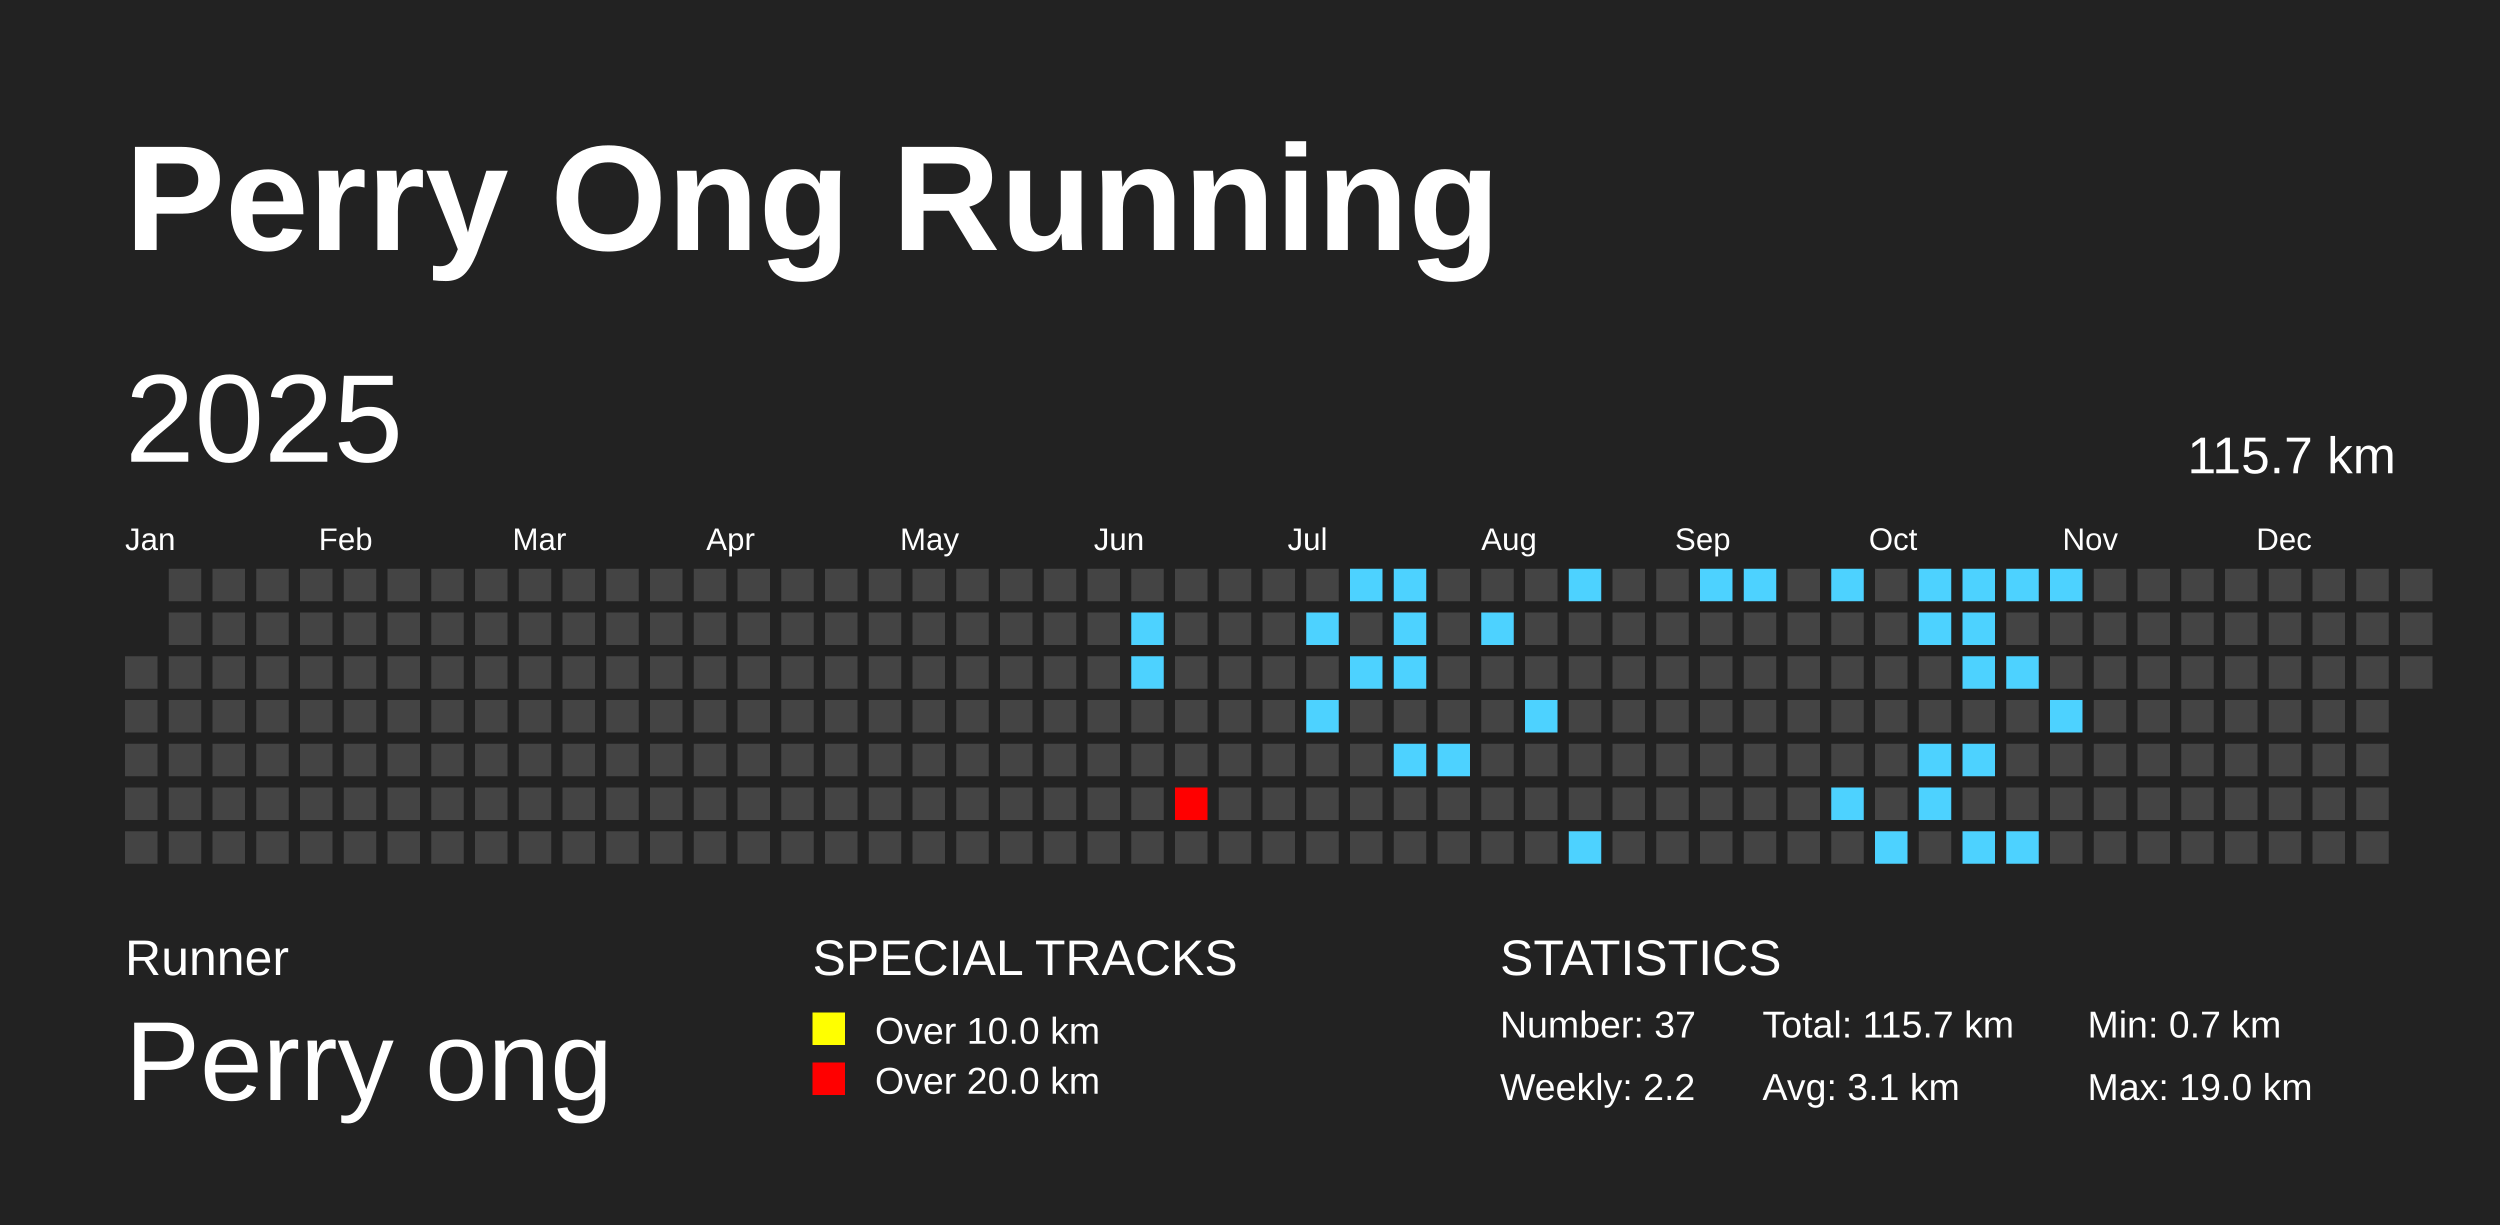
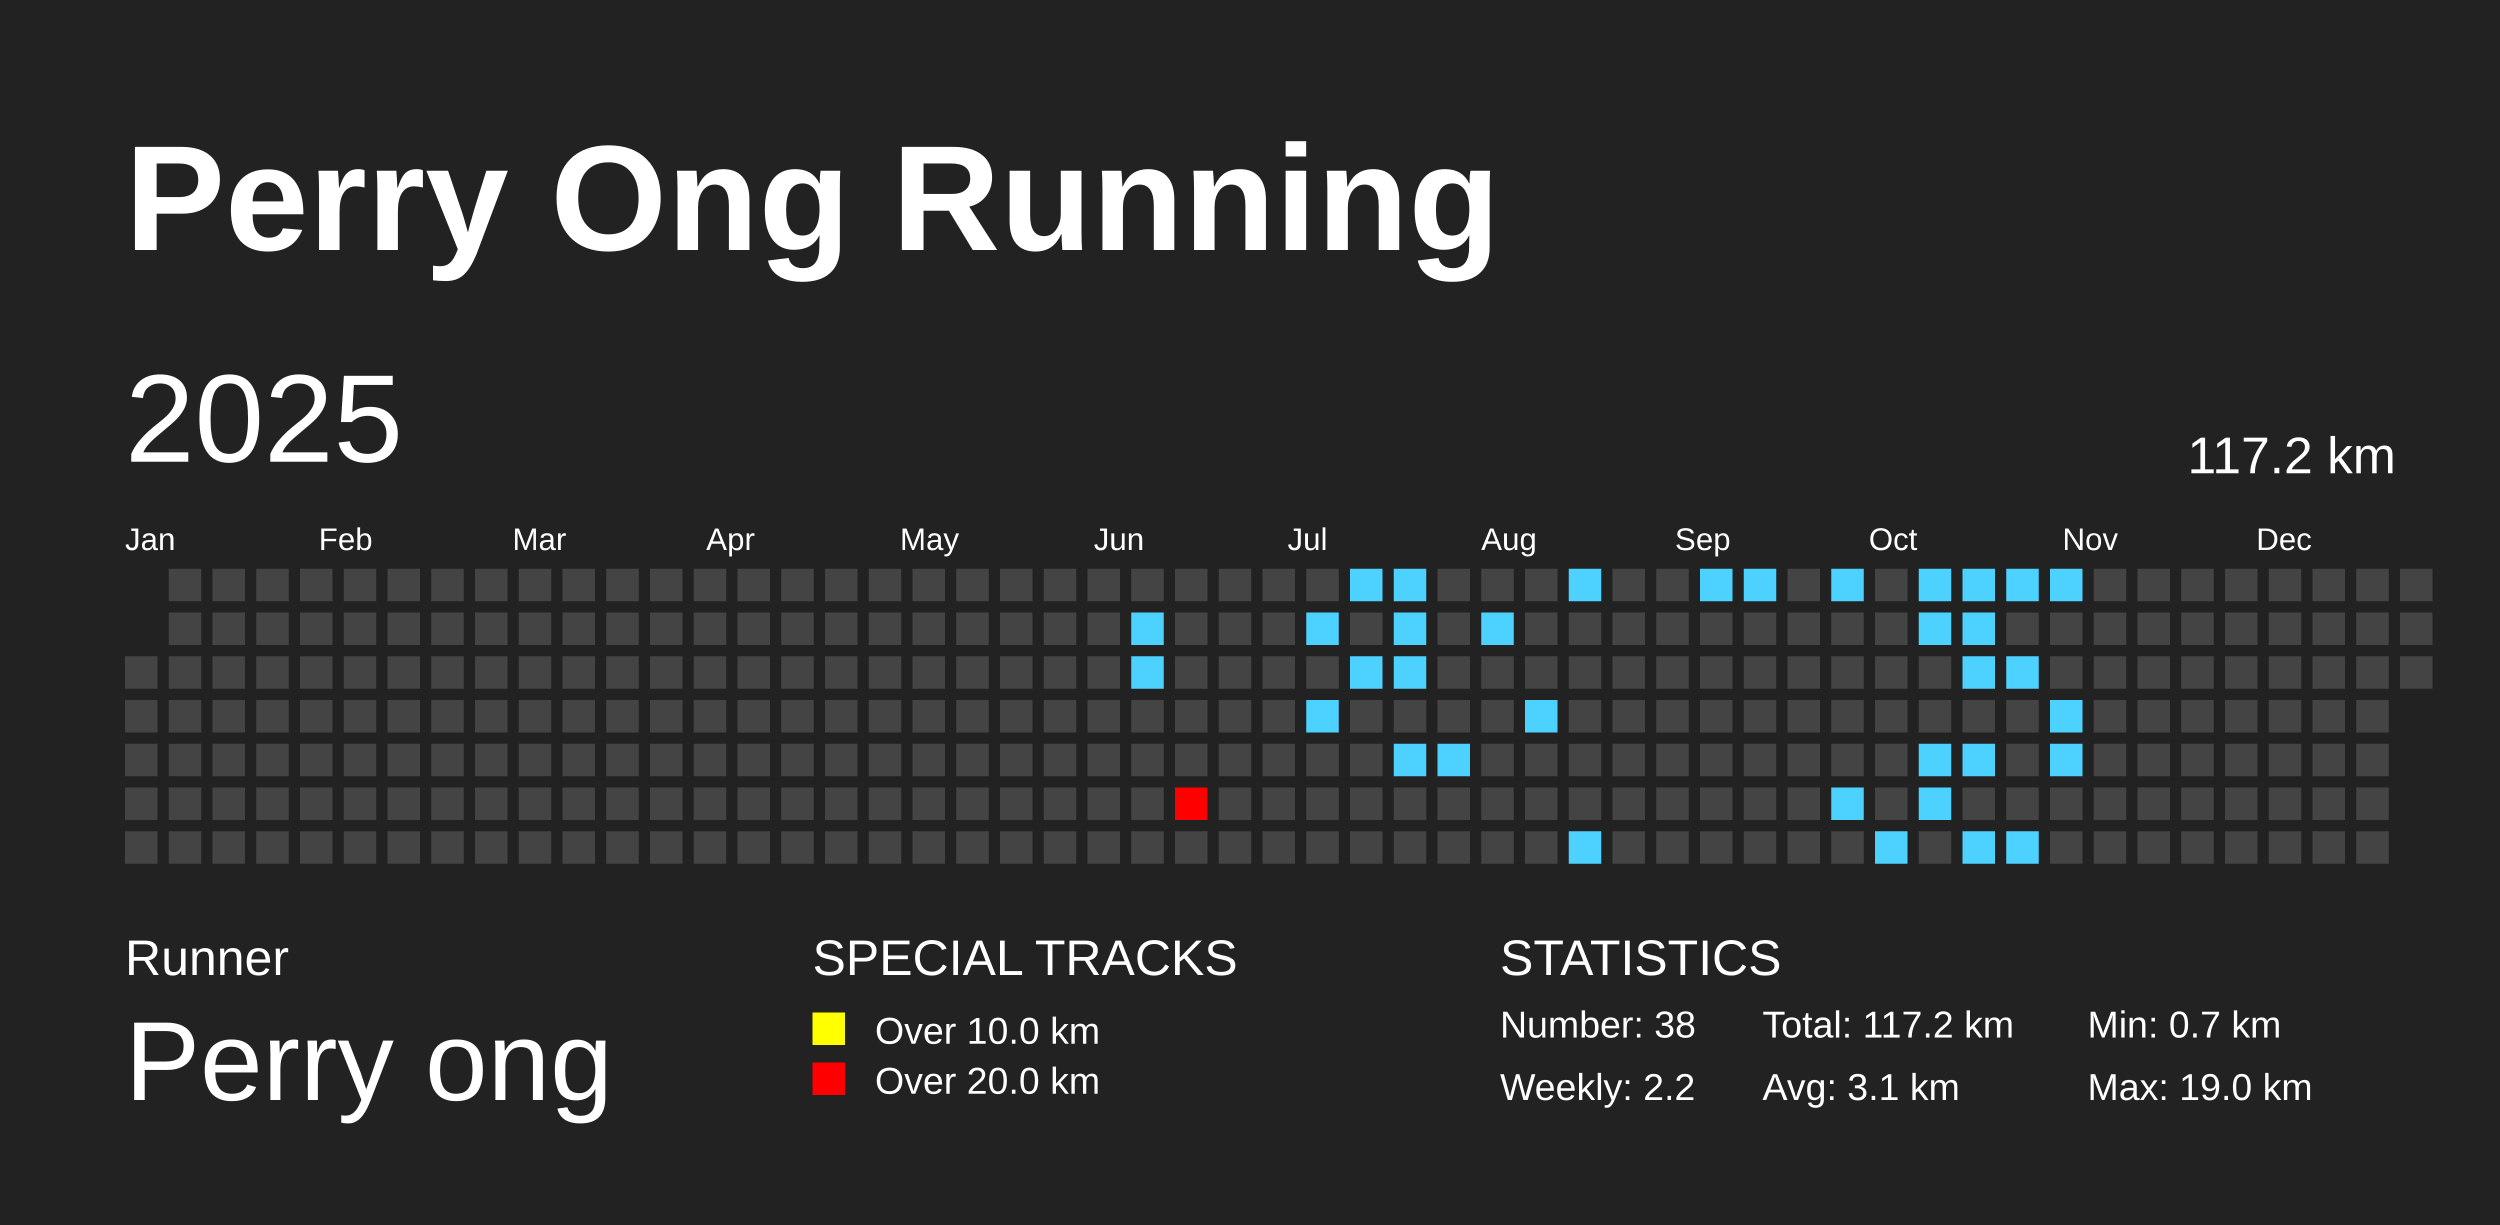
<svg xmlns="http://www.w3.org/2000/svg" baseProfile="full" height="98mm" version="1.1" viewBox="0,0,200,98" width="200mm">
  <defs />
  <rect fill="#222222" height="98" width="200" x="0" y="0" />
  <text fill="#FFFFFF" style="font-size:12px; font-family:Arial; font-weight:bold;" x="10" y="20">Perry Ong Running</text>
  <text fill="#FFFFFF" style="font-size:4px; font-family:Arial" x="10" y="78">Runner</text>
  <text fill="#FFFFFF" style="font-size:9px; font-family:Arial" x="10" y="88">Perry ong</text>
  <text fill="#FFFFFF" style="font-size:4px; font-family:Arial" x="65" y="78">SPECIAL TRACKS</text>
  <rect fill="yellow" height="2.6" width="2.6" x="65" y="81" />
  <text fill="#FFFFFF" style="font-size:3px; font-family:Arial" x="70" y="83.5">Over 10.0 km</text>
  <rect fill="red" height="2.6" width="2.6" x="65" y="85" />
  <text fill="#FFFFFF" style="font-size:3px; font-family:Arial" x="70" y="87.5">Over 20.0 km</text>
  <text fill="#FFFFFF" style="font-size:4px; font-family:Arial" x="120" y="78">STATISTICS</text>
-   <text fill="#FFFFFF" style="font-size:3px; font-family:Arial" x="120" y="83">Number: 37</text>
+   <text fill="#FFFFFF" style="font-size:3px; font-family:Arial" x="120" y="83">Number: 38</text>
  <text fill="#FFFFFF" style="font-size:3px; font-family:Arial" x="120" y="88">Weekly: 2.2</text>
-   <text fill="#FFFFFF" style="font-size:3px; font-family:Arial" x="141" y="83">Total: 115.7 km</text>
+   <text fill="#FFFFFF" style="font-size:3px; font-family:Arial" x="141" y="83">Total: 117.2 km</text>
  <text fill="#FFFFFF" style="font-size:3px; font-family:Arial" x="141" y="88">Avg: 3.1 km</text>
  <text fill="#FFFFFF" style="font-size:3px; font-family:Arial" x="167" y="83">Min: 0.7 km</text>
  <text fill="#FFFFFF" style="font-size:3px; font-family:Arial" x="167" y="88">Max: 19.0 km</text>
  <text dominant-baseline="hanging" fill="#FFFFFF" style="font-size:10.0px; font-family:Arial;" x="10" y="30">2025</text>
-   <text dominant-baseline="hanging" fill="#FFFFFF" style="font-size:4.125px; font-family:Arial;" x="175" y="35">115.7 km</text>
+   <text dominant-baseline="hanging" fill="#FFFFFF" style="font-size:4.125px; font-family:Arial;" x="175" y="35">117.2 km</text>
  <text fill="#FFFFFF" style="font-size:2.5px; font-family:Arial" x="10.0" y="44">Jan</text>
  <text fill="#FFFFFF" style="font-size:2.5px; font-family:Arial" x="25.5" y="44">Feb</text>
  <text fill="#FFFFFF" style="font-size:2.5px; font-family:Arial" x="41.0" y="44">Mar</text>
  <text fill="#FFFFFF" style="font-size:2.5px; font-family:Arial" x="56.5" y="44">Apr</text>
  <text fill="#FFFFFF" style="font-size:2.5px; font-family:Arial" x="72.0" y="44">May</text>
  <text fill="#FFFFFF" style="font-size:2.5px; font-family:Arial" x="87.5" y="44">Jun</text>
  <text fill="#FFFFFF" style="font-size:2.5px; font-family:Arial" x="103.0" y="44">Jul</text>
  <text fill="#FFFFFF" style="font-size:2.5px; font-family:Arial" x="118.5" y="44">Aug</text>
  <text fill="#FFFFFF" style="font-size:2.5px; font-family:Arial" x="134.0" y="44">Sep</text>
  <text fill="#FFFFFF" style="font-size:2.5px; font-family:Arial" x="149.5" y="44">Oct</text>
  <text fill="#FFFFFF" style="font-size:2.5px; font-family:Arial" x="165.0" y="44">Nov</text>
  <text fill="#FFFFFF" style="font-size:2.5px; font-family:Arial" x="180.5" y="44">Dec</text>
  <rect fill="#444444" height="2.6" width="2.6" x="10.0" y="52.5" />
  <rect fill="#444444" height="2.6" width="2.6" x="10.0" y="56.0" />
  <rect fill="#444444" height="2.6" width="2.6" x="10.0" y="59.5" />
  <rect fill="#444444" height="2.6" width="2.6" x="10.0" y="63.0" />
  <rect fill="#444444" height="2.6" width="2.6" x="10.0" y="66.5" />
  <rect fill="#444444" height="2.6" width="2.6" x="13.5" y="45.5" />
  <rect fill="#444444" height="2.6" width="2.6" x="13.5" y="49.0" />
  <rect fill="#444444" height="2.6" width="2.6" x="13.5" y="52.5" />
  <rect fill="#444444" height="2.6" width="2.6" x="13.5" y="56.0" />
  <rect fill="#444444" height="2.6" width="2.6" x="13.5" y="59.5" />
  <rect fill="#444444" height="2.6" width="2.6" x="13.5" y="63.0" />
  <rect fill="#444444" height="2.6" width="2.6" x="13.5" y="66.5" />
  <rect fill="#444444" height="2.6" width="2.6" x="17.0" y="45.5" />
  <rect fill="#444444" height="2.6" width="2.6" x="17.0" y="49.0" />
  <rect fill="#444444" height="2.6" width="2.6" x="17.0" y="52.5" />
  <rect fill="#444444" height="2.6" width="2.6" x="17.0" y="56.0" />
  <rect fill="#444444" height="2.6" width="2.6" x="17.0" y="59.5" />
  <rect fill="#444444" height="2.6" width="2.6" x="17.0" y="63.0" />
  <rect fill="#444444" height="2.6" width="2.6" x="17.0" y="66.5" />
  <rect fill="#444444" height="2.6" width="2.6" x="20.5" y="45.5" />
  <rect fill="#444444" height="2.6" width="2.6" x="20.5" y="49.0" />
  <rect fill="#444444" height="2.6" width="2.6" x="20.5" y="52.5" />
  <rect fill="#444444" height="2.6" width="2.6" x="20.5" y="56.0" />
  <rect fill="#444444" height="2.6" width="2.6" x="20.5" y="59.5" />
  <rect fill="#444444" height="2.6" width="2.6" x="20.5" y="63.0" />
  <rect fill="#444444" height="2.6" width="2.6" x="20.5" y="66.5" />
  <rect fill="#444444" height="2.6" width="2.6" x="24.0" y="45.5" />
  <rect fill="#444444" height="2.6" width="2.6" x="24.0" y="49.0" />
  <rect fill="#444444" height="2.6" width="2.6" x="24.0" y="52.5" />
  <rect fill="#444444" height="2.6" width="2.6" x="24.0" y="56.0" />
  <rect fill="#444444" height="2.6" width="2.6" x="24.0" y="59.5" />
  <rect fill="#444444" height="2.6" width="2.6" x="24.0" y="63.0" />
  <rect fill="#444444" height="2.6" width="2.6" x="24.0" y="66.5" />
  <rect fill="#444444" height="2.6" width="2.6" x="27.5" y="45.5" />
  <rect fill="#444444" height="2.6" width="2.6" x="27.5" y="49.0" />
  <rect fill="#444444" height="2.6" width="2.6" x="27.5" y="52.5" />
  <rect fill="#444444" height="2.6" width="2.6" x="27.5" y="56.0" />
  <rect fill="#444444" height="2.6" width="2.6" x="27.5" y="59.5" />
  <rect fill="#444444" height="2.6" width="2.6" x="27.5" y="63.0" />
  <rect fill="#444444" height="2.6" width="2.6" x="27.5" y="66.5" />
  <rect fill="#444444" height="2.6" width="2.6" x="31.0" y="45.5" />
  <rect fill="#444444" height="2.6" width="2.6" x="31.0" y="49.0" />
  <rect fill="#444444" height="2.6" width="2.6" x="31.0" y="52.5" />
  <rect fill="#444444" height="2.6" width="2.6" x="31.0" y="56.0" />
  <rect fill="#444444" height="2.6" width="2.6" x="31.0" y="59.5" />
  <rect fill="#444444" height="2.6" width="2.6" x="31.0" y="63.0" />
  <rect fill="#444444" height="2.6" width="2.6" x="31.0" y="66.5" />
  <rect fill="#444444" height="2.6" width="2.6" x="34.5" y="45.5" />
  <rect fill="#444444" height="2.6" width="2.6" x="34.5" y="49.0" />
  <rect fill="#444444" height="2.6" width="2.6" x="34.5" y="52.5" />
  <rect fill="#444444" height="2.6" width="2.6" x="34.5" y="56.0" />
  <rect fill="#444444" height="2.6" width="2.6" x="34.5" y="59.5" />
  <rect fill="#444444" height="2.6" width="2.6" x="34.5" y="63.0" />
  <rect fill="#444444" height="2.6" width="2.6" x="34.5" y="66.5" />
  <rect fill="#444444" height="2.6" width="2.6" x="38.0" y="45.5" />
  <rect fill="#444444" height="2.6" width="2.6" x="38.0" y="49.0" />
  <rect fill="#444444" height="2.6" width="2.6" x="38.0" y="52.5" />
  <rect fill="#444444" height="2.6" width="2.6" x="38.0" y="56.0" />
  <rect fill="#444444" height="2.6" width="2.6" x="38.0" y="59.5" />
  <rect fill="#444444" height="2.6" width="2.6" x="38.0" y="63.0" />
  <rect fill="#444444" height="2.6" width="2.6" x="38.0" y="66.5" />
  <rect fill="#444444" height="2.6" width="2.6" x="41.5" y="45.5" />
  <rect fill="#444444" height="2.6" width="2.6" x="41.5" y="49.0" />
  <rect fill="#444444" height="2.6" width="2.6" x="41.5" y="52.5" />
  <rect fill="#444444" height="2.6" width="2.6" x="41.5" y="56.0" />
  <rect fill="#444444" height="2.6" width="2.6" x="41.5" y="59.5" />
  <rect fill="#444444" height="2.6" width="2.6" x="41.5" y="63.0" />
  <rect fill="#444444" height="2.6" width="2.6" x="41.5" y="66.5" />
  <rect fill="#444444" height="2.6" width="2.6" x="45.0" y="45.5" />
  <rect fill="#444444" height="2.6" width="2.6" x="45.0" y="49.0" />
  <rect fill="#444444" height="2.6" width="2.6" x="45.0" y="52.5" />
  <rect fill="#444444" height="2.6" width="2.6" x="45.0" y="56.0" />
  <rect fill="#444444" height="2.6" width="2.6" x="45.0" y="59.5" />
  <rect fill="#444444" height="2.6" width="2.6" x="45.0" y="63.0" />
  <rect fill="#444444" height="2.6" width="2.6" x="45.0" y="66.5" />
  <rect fill="#444444" height="2.6" width="2.6" x="48.5" y="45.5" />
  <rect fill="#444444" height="2.6" width="2.6" x="48.5" y="49.0" />
  <rect fill="#444444" height="2.6" width="2.6" x="48.5" y="52.5" />
  <rect fill="#444444" height="2.6" width="2.6" x="48.5" y="56.0" />
  <rect fill="#444444" height="2.6" width="2.6" x="48.5" y="59.5" />
  <rect fill="#444444" height="2.6" width="2.6" x="48.5" y="63.0" />
  <rect fill="#444444" height="2.6" width="2.6" x="48.5" y="66.5" />
  <rect fill="#444444" height="2.6" width="2.6" x="52.0" y="45.5" />
  <rect fill="#444444" height="2.6" width="2.6" x="52.0" y="49.0" />
  <rect fill="#444444" height="2.6" width="2.6" x="52.0" y="52.5" />
  <rect fill="#444444" height="2.6" width="2.6" x="52.0" y="56.0" />
  <rect fill="#444444" height="2.6" width="2.6" x="52.0" y="59.5" />
  <rect fill="#444444" height="2.6" width="2.6" x="52.0" y="63.0" />
  <rect fill="#444444" height="2.6" width="2.6" x="52.0" y="66.5" />
  <rect fill="#444444" height="2.6" width="2.6" x="55.5" y="45.5" />
  <rect fill="#444444" height="2.6" width="2.6" x="55.5" y="49.0" />
  <rect fill="#444444" height="2.6" width="2.6" x="55.5" y="52.5" />
  <rect fill="#444444" height="2.6" width="2.6" x="55.5" y="56.0" />
  <rect fill="#444444" height="2.6" width="2.6" x="55.5" y="59.5" />
  <rect fill="#444444" height="2.6" width="2.6" x="55.5" y="63.0" />
  <rect fill="#444444" height="2.6" width="2.6" x="55.5" y="66.5" />
  <rect fill="#444444" height="2.6" width="2.6" x="59.0" y="45.5" />
  <rect fill="#444444" height="2.6" width="2.6" x="59.0" y="49.0" />
  <rect fill="#444444" height="2.6" width="2.6" x="59.0" y="52.5" />
  <rect fill="#444444" height="2.6" width="2.6" x="59.0" y="56.0" />
  <rect fill="#444444" height="2.6" width="2.6" x="59.0" y="59.5" />
  <rect fill="#444444" height="2.6" width="2.6" x="59.0" y="63.0" />
  <rect fill="#444444" height="2.6" width="2.6" x="59.0" y="66.5" />
  <rect fill="#444444" height="2.6" width="2.6" x="62.5" y="45.5" />
  <rect fill="#444444" height="2.6" width="2.6" x="62.5" y="49.0" />
  <rect fill="#444444" height="2.6" width="2.6" x="62.5" y="52.5" />
  <rect fill="#444444" height="2.6" width="2.6" x="62.5" y="56.0" />
  <rect fill="#444444" height="2.6" width="2.6" x="62.5" y="59.5" />
  <rect fill="#444444" height="2.6" width="2.6" x="62.5" y="63.0" />
  <rect fill="#444444" height="2.6" width="2.6" x="62.5" y="66.5" />
  <rect fill="#444444" height="2.6" width="2.6" x="66.0" y="45.5" />
  <rect fill="#444444" height="2.6" width="2.6" x="66.0" y="49.0" />
  <rect fill="#444444" height="2.6" width="2.6" x="66.0" y="52.5" />
  <rect fill="#444444" height="2.6" width="2.6" x="66.0" y="56.0" />
  <rect fill="#444444" height="2.6" width="2.6" x="66.0" y="59.5" />
  <rect fill="#444444" height="2.6" width="2.6" x="66.0" y="63.0" />
  <rect fill="#444444" height="2.6" width="2.6" x="66.0" y="66.5" />
  <rect fill="#444444" height="2.6" width="2.6" x="69.5" y="45.5" />
  <rect fill="#444444" height="2.6" width="2.6" x="69.5" y="49.0" />
  <rect fill="#444444" height="2.6" width="2.6" x="69.5" y="52.5" />
  <rect fill="#444444" height="2.6" width="2.6" x="69.5" y="56.0" />
  <rect fill="#444444" height="2.6" width="2.6" x="69.5" y="59.5" />
  <rect fill="#444444" height="2.6" width="2.6" x="69.5" y="63.0" />
  <rect fill="#444444" height="2.6" width="2.6" x="69.5" y="66.5" />
  <rect fill="#444444" height="2.6" width="2.6" x="73.0" y="45.5" />
  <rect fill="#444444" height="2.6" width="2.6" x="73.0" y="49.0" />
  <rect fill="#444444" height="2.6" width="2.6" x="73.0" y="52.5" />
  <rect fill="#444444" height="2.6" width="2.6" x="73.0" y="56.0" />
  <rect fill="#444444" height="2.6" width="2.6" x="73.0" y="59.5" />
  <rect fill="#444444" height="2.6" width="2.6" x="73.0" y="63.0" />
  <rect fill="#444444" height="2.6" width="2.6" x="73.0" y="66.5" />
  <rect fill="#444444" height="2.6" width="2.6" x="76.5" y="45.5" />
  <rect fill="#444444" height="2.6" width="2.6" x="76.5" y="49.0" />
  <rect fill="#444444" height="2.6" width="2.6" x="76.5" y="52.5" />
  <rect fill="#444444" height="2.6" width="2.6" x="76.5" y="56.0" />
  <rect fill="#444444" height="2.6" width="2.6" x="76.5" y="59.5" />
  <rect fill="#444444" height="2.6" width="2.6" x="76.5" y="63.0" />
  <rect fill="#444444" height="2.6" width="2.6" x="76.5" y="66.5" />
  <rect fill="#444444" height="2.6" width="2.6" x="80.0" y="45.5" />
  <rect fill="#444444" height="2.6" width="2.6" x="80.0" y="49.0" />
  <rect fill="#444444" height="2.6" width="2.6" x="80.0" y="52.5" />
  <rect fill="#444444" height="2.6" width="2.6" x="80.0" y="56.0" />
  <rect fill="#444444" height="2.6" width="2.6" x="80.0" y="59.5" />
  <rect fill="#444444" height="2.6" width="2.6" x="80.0" y="63.0" />
  <rect fill="#444444" height="2.6" width="2.6" x="80.0" y="66.5" />
  <rect fill="#444444" height="2.6" width="2.6" x="83.5" y="45.5" />
  <rect fill="#444444" height="2.6" width="2.6" x="83.5" y="49.0" />
  <rect fill="#444444" height="2.6" width="2.6" x="83.5" y="52.5" />
  <rect fill="#444444" height="2.6" width="2.6" x="83.5" y="56.0" />
  <rect fill="#444444" height="2.6" width="2.6" x="83.5" y="59.5" />
  <rect fill="#444444" height="2.6" width="2.6" x="83.5" y="63.0" />
  <rect fill="#444444" height="2.6" width="2.6" x="83.5" y="66.5" />
  <rect fill="#444444" height="2.6" width="2.6" x="87.0" y="45.5" />
  <rect fill="#444444" height="2.6" width="2.6" x="87.0" y="49.0" />
  <rect fill="#444444" height="2.6" width="2.6" x="87.0" y="52.5" />
  <rect fill="#444444" height="2.6" width="2.6" x="87.0" y="56.0" />
  <rect fill="#444444" height="2.6" width="2.6" x="87.0" y="59.5" />
  <rect fill="#444444" height="2.6" width="2.6" x="87.0" y="63.0" />
  <rect fill="#444444" height="2.6" width="2.6" x="87.0" y="66.5" />
  <rect fill="#444444" height="2.6" width="2.6" x="90.5" y="45.5" />
  <rect fill="#4DD2FF" height="2.6" width="2.6" x="90.5" y="49.0" />
  <rect fill="#4DD2FF" height="2.6" width="2.6" x="90.5" y="52.5" />
  <rect fill="#444444" height="2.6" width="2.6" x="90.5" y="56.0" />
  <rect fill="#444444" height="2.6" width="2.6" x="90.5" y="59.5" />
  <rect fill="#444444" height="2.6" width="2.6" x="90.5" y="63.0" />
  <rect fill="#444444" height="2.6" width="2.6" x="90.5" y="66.5" />
  <rect fill="#444444" height="2.6" width="2.6" x="94.0" y="45.5" />
  <rect fill="#444444" height="2.6" width="2.6" x="94.0" y="49.0" />
  <rect fill="#444444" height="2.6" width="2.6" x="94.0" y="52.5" />
  <rect fill="#444444" height="2.6" width="2.6" x="94.0" y="56.0" />
  <rect fill="#444444" height="2.6" width="2.6" x="94.0" y="59.5" />
  <rect fill="red" height="2.6" width="2.6" x="94.0" y="63.0" />
  <rect fill="#444444" height="2.6" width="2.6" x="94.0" y="66.5" />
  <rect fill="#444444" height="2.6" width="2.6" x="97.5" y="45.5" />
  <rect fill="#444444" height="2.6" width="2.6" x="97.5" y="49.0" />
  <rect fill="#444444" height="2.6" width="2.6" x="97.5" y="52.5" />
  <rect fill="#444444" height="2.6" width="2.6" x="97.5" y="56.0" />
  <rect fill="#444444" height="2.6" width="2.6" x="97.5" y="59.5" />
  <rect fill="#444444" height="2.6" width="2.6" x="97.5" y="63.0" />
  <rect fill="#444444" height="2.6" width="2.6" x="97.5" y="66.5" />
  <rect fill="#444444" height="2.6" width="2.6" x="101.0" y="45.5" />
  <rect fill="#444444" height="2.6" width="2.6" x="101.0" y="49.0" />
  <rect fill="#444444" height="2.6" width="2.6" x="101.0" y="52.5" />
  <rect fill="#444444" height="2.6" width="2.6" x="101.0" y="56.0" />
  <rect fill="#444444" height="2.6" width="2.6" x="101.0" y="59.5" />
  <rect fill="#444444" height="2.6" width="2.6" x="101.0" y="63.0" />
  <rect fill="#444444" height="2.6" width="2.6" x="101.0" y="66.5" />
  <rect fill="#444444" height="2.6" width="2.6" x="104.5" y="45.5" />
  <rect fill="#4DD2FF" height="2.6" width="2.6" x="104.5" y="49.0" />
  <rect fill="#444444" height="2.6" width="2.6" x="104.5" y="52.5" />
  <rect fill="#4DD2FF" height="2.6" width="2.6" x="104.5" y="56.0" />
  <rect fill="#444444" height="2.6" width="2.6" x="104.5" y="59.5" />
  <rect fill="#444444" height="2.6" width="2.6" x="104.5" y="63.0" />
  <rect fill="#444444" height="2.6" width="2.6" x="104.5" y="66.5" />
  <rect fill="#4DD2FF" height="2.6" width="2.6" x="108.0" y="45.5" />
  <rect fill="#444444" height="2.6" width="2.6" x="108.0" y="49.0" />
  <rect fill="#4DD2FF" height="2.6" width="2.6" x="108.0" y="52.5" />
  <rect fill="#444444" height="2.6" width="2.6" x="108.0" y="56.0" />
  <rect fill="#444444" height="2.6" width="2.6" x="108.0" y="59.5" />
  <rect fill="#444444" height="2.6" width="2.6" x="108.0" y="63.0" />
  <rect fill="#444444" height="2.6" width="2.6" x="108.0" y="66.5" />
  <rect fill="#4DD2FF" height="2.6" width="2.6" x="111.5" y="45.5" />
  <rect fill="#4DD2FF" height="2.6" width="2.6" x="111.5" y="49.0" />
  <rect fill="#4DD2FF" height="2.6" width="2.6" x="111.5" y="52.5" />
  <rect fill="#444444" height="2.6" width="2.6" x="111.5" y="56.0" />
  <rect fill="#4DD2FF" height="2.6" width="2.6" x="111.5" y="59.5" />
  <rect fill="#444444" height="2.6" width="2.6" x="111.5" y="63.0" />
  <rect fill="#444444" height="2.6" width="2.6" x="111.5" y="66.5" />
  <rect fill="#444444" height="2.6" width="2.6" x="115.0" y="45.5" />
  <rect fill="#444444" height="2.6" width="2.6" x="115.0" y="49.0" />
  <rect fill="#444444" height="2.6" width="2.6" x="115.0" y="52.5" />
  <rect fill="#444444" height="2.6" width="2.6" x="115.0" y="56.0" />
  <rect fill="#4DD2FF" height="2.6" width="2.6" x="115.0" y="59.5" />
  <rect fill="#444444" height="2.6" width="2.6" x="115.0" y="63.0" />
  <rect fill="#444444" height="2.6" width="2.6" x="115.0" y="66.5" />
  <rect fill="#444444" height="2.6" width="2.6" x="118.5" y="45.5" />
  <rect fill="#4DD2FF" height="2.6" width="2.6" x="118.5" y="49.0" />
  <rect fill="#444444" height="2.6" width="2.6" x="118.5" y="52.5" />
  <rect fill="#444444" height="2.6" width="2.6" x="118.5" y="56.0" />
  <rect fill="#444444" height="2.6" width="2.6" x="118.5" y="59.5" />
  <rect fill="#444444" height="2.6" width="2.6" x="118.5" y="63.0" />
  <rect fill="#444444" height="2.6" width="2.6" x="118.5" y="66.5" />
  <rect fill="#444444" height="2.6" width="2.6" x="122.0" y="45.5" />
  <rect fill="#444444" height="2.6" width="2.6" x="122.0" y="49.0" />
  <rect fill="#444444" height="2.6" width="2.6" x="122.0" y="52.5" />
  <rect fill="#4DD2FF" height="2.6" width="2.6" x="122.0" y="56.0" />
  <rect fill="#444444" height="2.6" width="2.6" x="122.0" y="59.5" />
  <rect fill="#444444" height="2.6" width="2.6" x="122.0" y="63.0" />
  <rect fill="#444444" height="2.6" width="2.6" x="122.0" y="66.5" />
  <rect fill="#4DD2FF" height="2.6" width="2.6" x="125.5" y="45.5" />
  <rect fill="#444444" height="2.6" width="2.6" x="125.5" y="49.0" />
  <rect fill="#444444" height="2.6" width="2.6" x="125.5" y="52.5" />
  <rect fill="#444444" height="2.6" width="2.6" x="125.5" y="56.0" />
  <rect fill="#444444" height="2.6" width="2.6" x="125.5" y="59.5" />
  <rect fill="#444444" height="2.6" width="2.6" x="125.5" y="63.0" />
  <rect fill="#4DD2FF" height="2.6" width="2.6" x="125.5" y="66.5" />
  <rect fill="#444444" height="2.6" width="2.6" x="129.0" y="45.5" />
  <rect fill="#444444" height="2.6" width="2.6" x="129.0" y="49.0" />
  <rect fill="#444444" height="2.6" width="2.6" x="129.0" y="52.5" />
  <rect fill="#444444" height="2.6" width="2.6" x="129.0" y="56.0" />
  <rect fill="#444444" height="2.6" width="2.6" x="129.0" y="59.5" />
  <rect fill="#444444" height="2.6" width="2.6" x="129.0" y="63.0" />
  <rect fill="#444444" height="2.6" width="2.6" x="129.0" y="66.5" />
  <rect fill="#444444" height="2.6" width="2.6" x="132.5" y="45.5" />
  <rect fill="#444444" height="2.6" width="2.6" x="132.5" y="49.0" />
  <rect fill="#444444" height="2.6" width="2.6" x="132.5" y="52.5" />
  <rect fill="#444444" height="2.6" width="2.6" x="132.5" y="56.0" />
  <rect fill="#444444" height="2.6" width="2.6" x="132.5" y="59.5" />
  <rect fill="#444444" height="2.6" width="2.6" x="132.5" y="63.0" />
  <rect fill="#444444" height="2.6" width="2.6" x="132.5" y="66.5" />
  <rect fill="#4DD2FF" height="2.6" width="2.6" x="136.0" y="45.5" />
  <rect fill="#444444" height="2.6" width="2.6" x="136.0" y="49.0" />
  <rect fill="#444444" height="2.6" width="2.6" x="136.0" y="52.5" />
  <rect fill="#444444" height="2.6" width="2.6" x="136.0" y="56.0" />
  <rect fill="#444444" height="2.6" width="2.6" x="136.0" y="59.5" />
  <rect fill="#444444" height="2.6" width="2.6" x="136.0" y="63.0" />
  <rect fill="#444444" height="2.6" width="2.6" x="136.0" y="66.5" />
  <rect fill="#4DD2FF" height="2.6" width="2.6" x="139.5" y="45.5" />
  <rect fill="#444444" height="2.6" width="2.6" x="139.5" y="49.0" />
  <rect fill="#444444" height="2.6" width="2.6" x="139.5" y="52.5" />
  <rect fill="#444444" height="2.6" width="2.6" x="139.5" y="56.0" />
  <rect fill="#444444" height="2.6" width="2.6" x="139.5" y="59.5" />
  <rect fill="#444444" height="2.6" width="2.6" x="139.5" y="63.0" />
  <rect fill="#444444" height="2.6" width="2.6" x="139.5" y="66.5" />
  <rect fill="#444444" height="2.6" width="2.6" x="143.0" y="45.5" />
  <rect fill="#444444" height="2.6" width="2.6" x="143.0" y="49.0" />
  <rect fill="#444444" height="2.6" width="2.6" x="143.0" y="52.5" />
  <rect fill="#444444" height="2.6" width="2.6" x="143.0" y="56.0" />
  <rect fill="#444444" height="2.6" width="2.6" x="143.0" y="59.5" />
  <rect fill="#444444" height="2.6" width="2.6" x="143.0" y="63.0" />
  <rect fill="#444444" height="2.6" width="2.6" x="143.0" y="66.5" />
  <rect fill="#4DD2FF" height="2.6" width="2.6" x="146.5" y="45.5" />
  <rect fill="#444444" height="2.6" width="2.6" x="146.5" y="49.0" />
  <rect fill="#444444" height="2.6" width="2.6" x="146.5" y="52.5" />
  <rect fill="#444444" height="2.6" width="2.6" x="146.5" y="56.0" />
  <rect fill="#444444" height="2.6" width="2.6" x="146.5" y="59.5" />
  <rect fill="#4DD2FF" height="2.6" width="2.6" x="146.5" y="63.0" />
  <rect fill="#444444" height="2.6" width="2.6" x="146.5" y="66.5" />
  <rect fill="#444444" height="2.6" width="2.6" x="150.0" y="45.5" />
  <rect fill="#444444" height="2.6" width="2.6" x="150.0" y="49.0" />
  <rect fill="#444444" height="2.6" width="2.6" x="150.0" y="52.5" />
  <rect fill="#444444" height="2.6" width="2.6" x="150.0" y="56.0" />
  <rect fill="#444444" height="2.6" width="2.6" x="150.0" y="59.5" />
  <rect fill="#444444" height="2.6" width="2.6" x="150.0" y="63.0" />
  <rect fill="#4DD2FF" height="2.6" width="2.6" x="150.0" y="66.5" />
  <rect fill="#4DD2FF" height="2.6" width="2.6" x="153.5" y="45.5" />
  <rect fill="#4DD2FF" height="2.6" width="2.6" x="153.5" y="49.0" />
  <rect fill="#444444" height="2.6" width="2.6" x="153.5" y="52.5" />
  <rect fill="#444444" height="2.6" width="2.6" x="153.5" y="56.0" />
  <rect fill="#4DD2FF" height="2.6" width="2.6" x="153.5" y="59.5" />
  <rect fill="#4DD2FF" height="2.6" width="2.6" x="153.5" y="63.0" />
  <rect fill="#444444" height="2.6" width="2.6" x="153.5" y="66.5" />
  <rect fill="#4DD2FF" height="2.6" width="2.6" x="157.0" y="45.5" />
  <rect fill="#4DD2FF" height="2.6" width="2.6" x="157.0" y="49.0" />
  <rect fill="#4DD2FF" height="2.6" width="2.6" x="157.0" y="52.5" />
  <rect fill="#444444" height="2.6" width="2.6" x="157.0" y="56.0" />
  <rect fill="#4DD2FF" height="2.6" width="2.6" x="157.0" y="59.5" />
  <rect fill="#444444" height="2.6" width="2.6" x="157.0" y="63.0" />
  <rect fill="#4DD2FF" height="2.6" width="2.6" x="157.0" y="66.5" />
  <rect fill="#4DD2FF" height="2.6" width="2.6" x="160.5" y="45.5" />
  <rect fill="#444444" height="2.6" width="2.6" x="160.5" y="49.0" />
  <rect fill="#4DD2FF" height="2.6" width="2.6" x="160.5" y="52.5" />
  <rect fill="#444444" height="2.6" width="2.6" x="160.5" y="56.0" />
  <rect fill="#444444" height="2.6" width="2.6" x="160.5" y="59.5" />
  <rect fill="#444444" height="2.6" width="2.6" x="160.5" y="63.0" />
  <rect fill="#4DD2FF" height="2.6" width="2.6" x="160.5" y="66.5" />
  <rect fill="#4DD2FF" height="2.6" width="2.6" x="164.0" y="45.5" />
  <rect fill="#444444" height="2.6" width="2.6" x="164.0" y="49.0" />
  <rect fill="#444444" height="2.6" width="2.6" x="164.0" y="52.5" />
  <rect fill="#4DD2FF" height="2.6" width="2.6" x="164.0" y="56.0" />
-   <rect fill="#444444" height="2.6" width="2.6" x="164.0" y="59.5" />
+   <rect fill="#4DD2FF" height="2.6" width="2.6" x="164.0" y="59.5" />
  <rect fill="#444444" height="2.6" width="2.6" x="164.0" y="63.0" />
  <rect fill="#444444" height="2.6" width="2.6" x="164.0" y="66.5" />
  <rect fill="#444444" height="2.6" width="2.6" x="167.5" y="45.5" />
  <rect fill="#444444" height="2.6" width="2.6" x="167.5" y="49.0" />
  <rect fill="#444444" height="2.6" width="2.6" x="167.5" y="52.5" />
  <rect fill="#444444" height="2.6" width="2.6" x="167.5" y="56.0" />
  <rect fill="#444444" height="2.6" width="2.6" x="167.5" y="59.5" />
  <rect fill="#444444" height="2.6" width="2.6" x="167.5" y="63.0" />
  <rect fill="#444444" height="2.6" width="2.6" x="167.5" y="66.5" />
  <rect fill="#444444" height="2.6" width="2.6" x="171.0" y="45.5" />
  <rect fill="#444444" height="2.6" width="2.6" x="171.0" y="49.0" />
  <rect fill="#444444" height="2.6" width="2.6" x="171.0" y="52.5" />
  <rect fill="#444444" height="2.6" width="2.6" x="171.0" y="56.0" />
  <rect fill="#444444" height="2.6" width="2.6" x="171.0" y="59.5" />
  <rect fill="#444444" height="2.6" width="2.6" x="171.0" y="63.0" />
  <rect fill="#444444" height="2.6" width="2.6" x="171.0" y="66.5" />
  <rect fill="#444444" height="2.6" width="2.6" x="174.5" y="45.5" />
  <rect fill="#444444" height="2.6" width="2.6" x="174.5" y="49.0" />
  <rect fill="#444444" height="2.6" width="2.6" x="174.5" y="52.5" />
  <rect fill="#444444" height="2.6" width="2.6" x="174.5" y="56.0" />
  <rect fill="#444444" height="2.6" width="2.6" x="174.5" y="59.5" />
  <rect fill="#444444" height="2.6" width="2.6" x="174.5" y="63.0" />
  <rect fill="#444444" height="2.6" width="2.6" x="174.5" y="66.5" />
  <rect fill="#444444" height="2.6" width="2.6" x="178.0" y="45.5" />
  <rect fill="#444444" height="2.6" width="2.6" x="178.0" y="49.0" />
  <rect fill="#444444" height="2.6" width="2.6" x="178.0" y="52.5" />
  <rect fill="#444444" height="2.6" width="2.6" x="178.0" y="56.0" />
  <rect fill="#444444" height="2.6" width="2.6" x="178.0" y="59.5" />
  <rect fill="#444444" height="2.6" width="2.6" x="178.0" y="63.0" />
  <rect fill="#444444" height="2.6" width="2.6" x="178.0" y="66.5" />
  <rect fill="#444444" height="2.6" width="2.6" x="181.5" y="45.5" />
  <rect fill="#444444" height="2.6" width="2.6" x="181.5" y="49.0" />
  <rect fill="#444444" height="2.6" width="2.6" x="181.5" y="52.5" />
  <rect fill="#444444" height="2.6" width="2.6" x="181.5" y="56.0" />
  <rect fill="#444444" height="2.6" width="2.6" x="181.5" y="59.5" />
  <rect fill="#444444" height="2.6" width="2.6" x="181.5" y="63.0" />
  <rect fill="#444444" height="2.6" width="2.6" x="181.5" y="66.5" />
  <rect fill="#444444" height="2.6" width="2.6" x="185.0" y="45.5" />
  <rect fill="#444444" height="2.6" width="2.6" x="185.0" y="49.0" />
  <rect fill="#444444" height="2.6" width="2.6" x="185.0" y="52.5" />
  <rect fill="#444444" height="2.6" width="2.6" x="185.0" y="56.0" />
  <rect fill="#444444" height="2.6" width="2.6" x="185.0" y="59.5" />
  <rect fill="#444444" height="2.6" width="2.6" x="185.0" y="63.0" />
  <rect fill="#444444" height="2.6" width="2.6" x="185.0" y="66.5" />
  <rect fill="#444444" height="2.6" width="2.6" x="188.5" y="45.5" />
  <rect fill="#444444" height="2.6" width="2.6" x="188.5" y="49.0" />
  <rect fill="#444444" height="2.6" width="2.6" x="188.5" y="52.5" />
  <rect fill="#444444" height="2.6" width="2.6" x="188.5" y="56.0" />
  <rect fill="#444444" height="2.6" width="2.6" x="188.5" y="59.5" />
  <rect fill="#444444" height="2.6" width="2.6" x="188.5" y="63.0" />
  <rect fill="#444444" height="2.6" width="2.6" x="188.5" y="66.5" />
  <rect fill="#444444" height="2.6" width="2.6" x="192.0" y="45.5" />
  <rect fill="#444444" height="2.6" width="2.6" x="192.0" y="49.0" />
  <rect fill="#444444" height="2.6" width="2.6" x="192.0" y="52.5" />
</svg>
